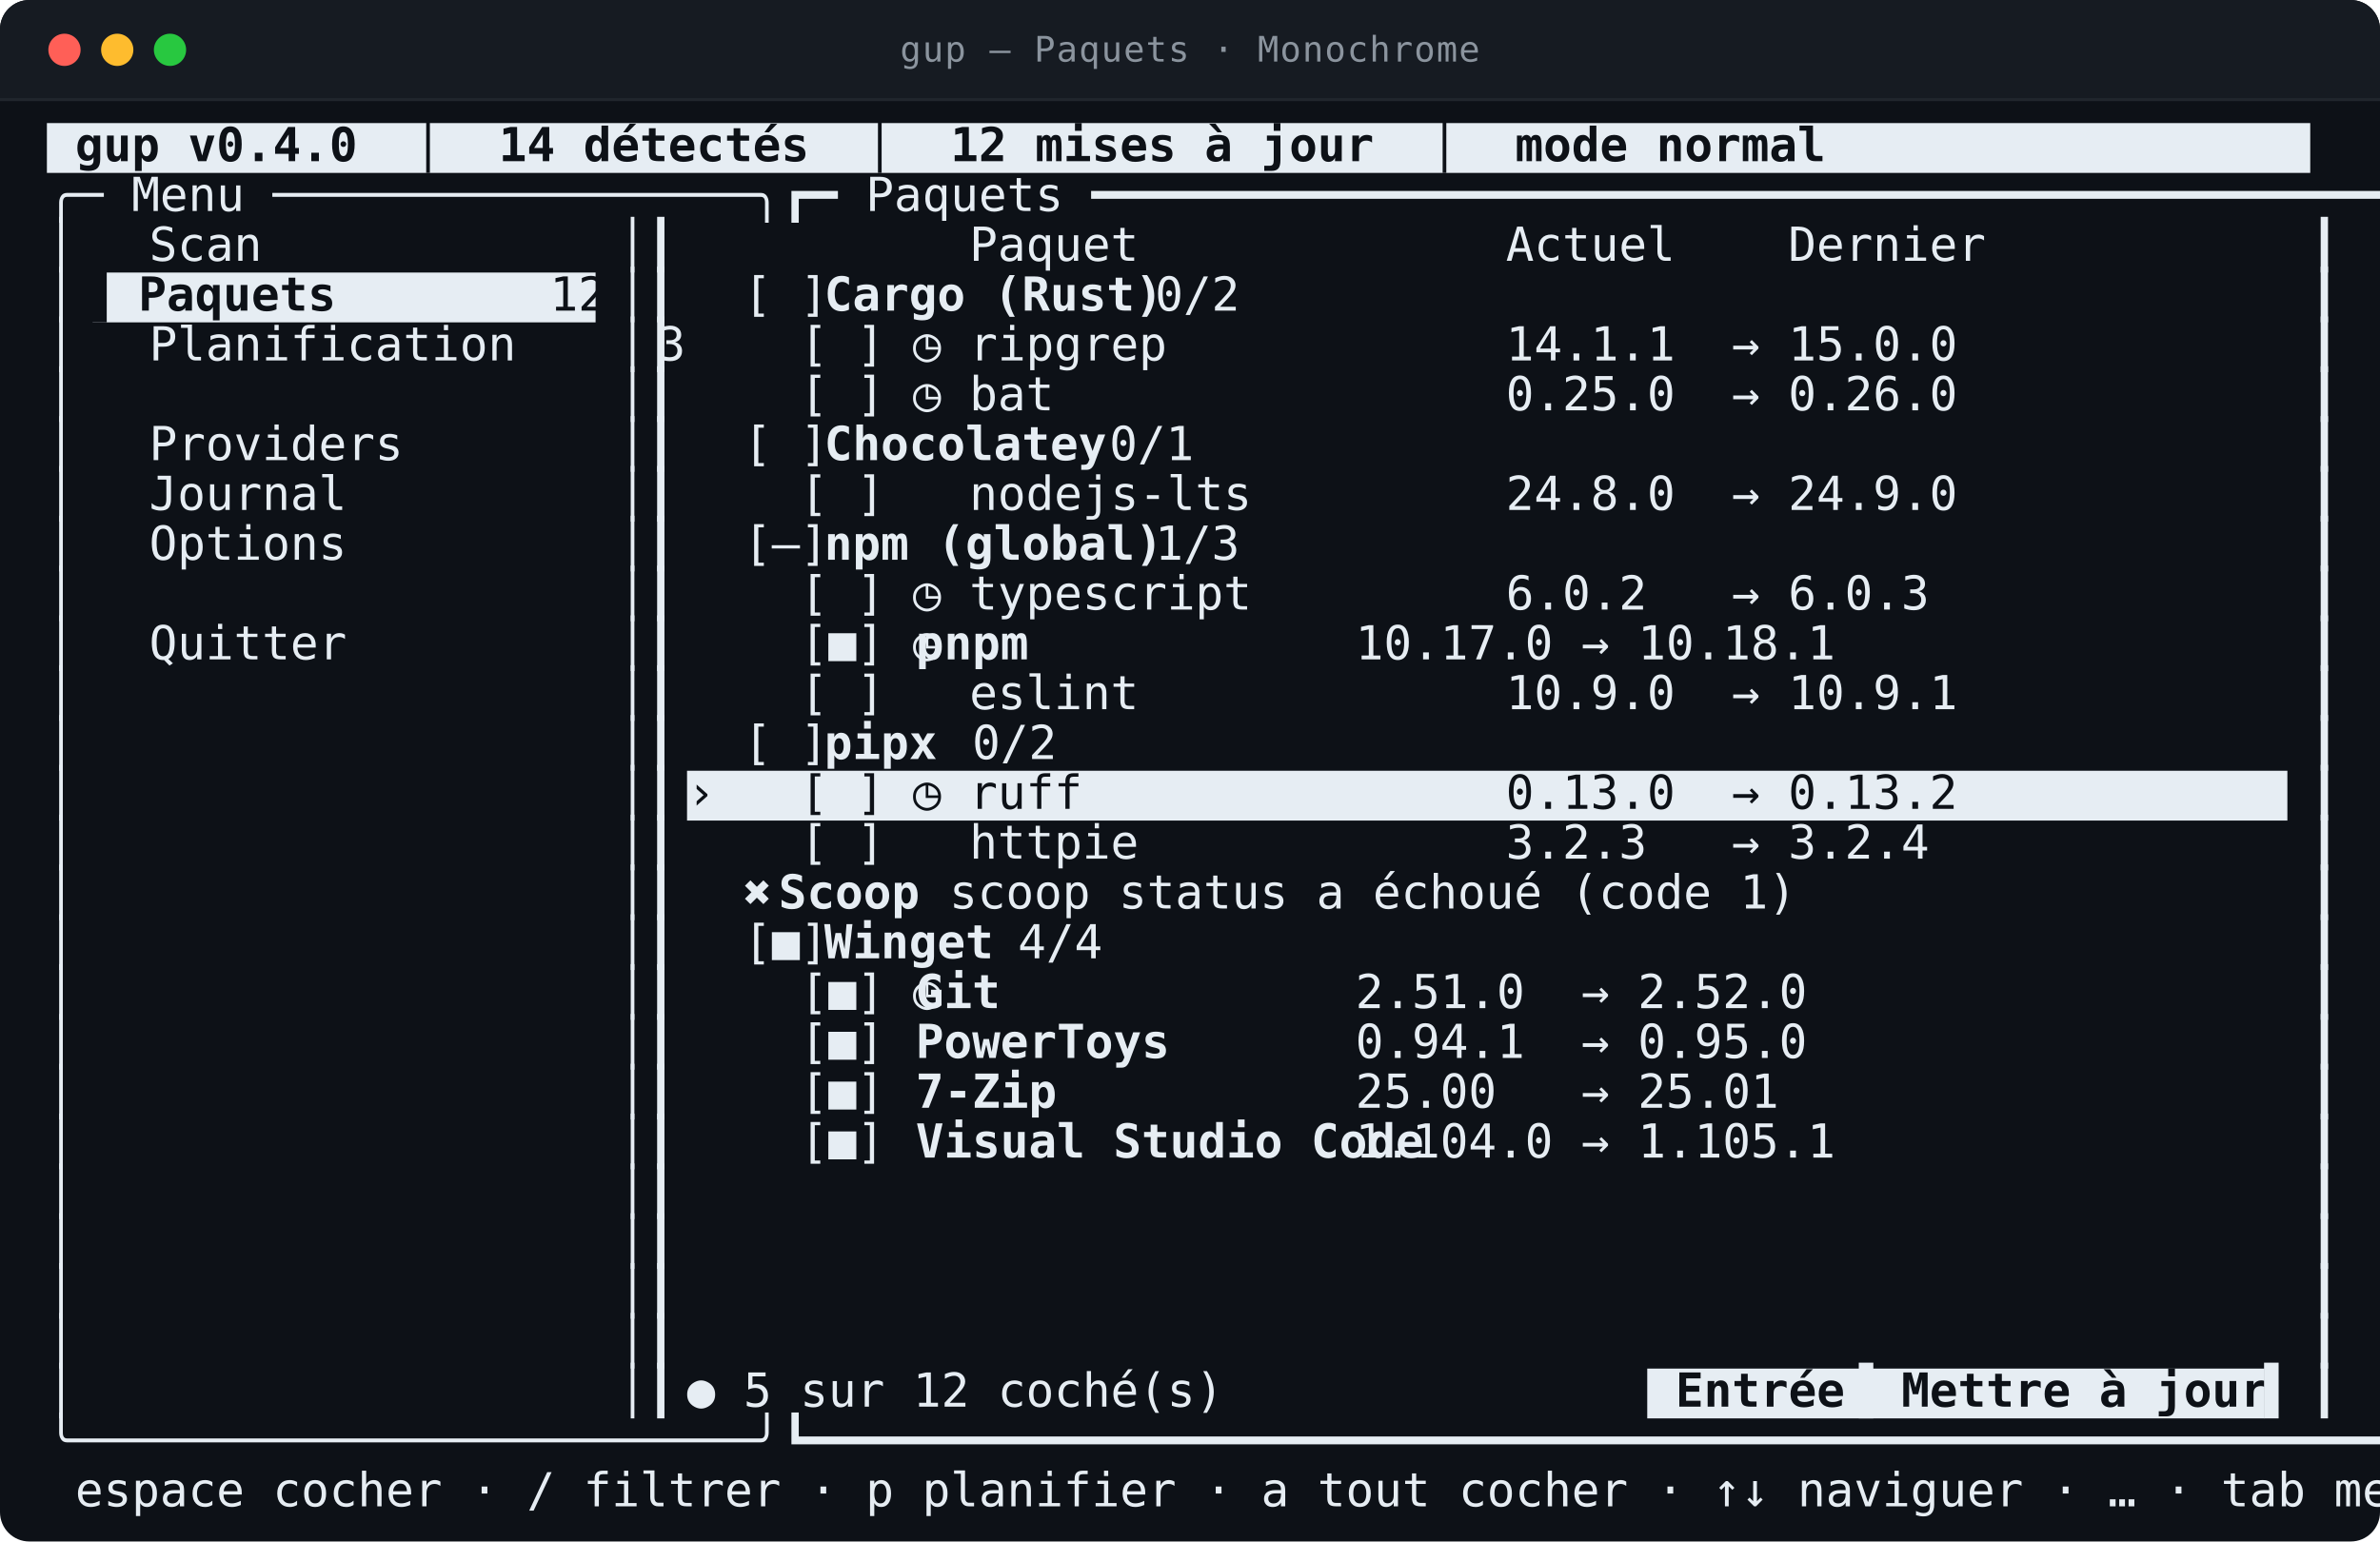
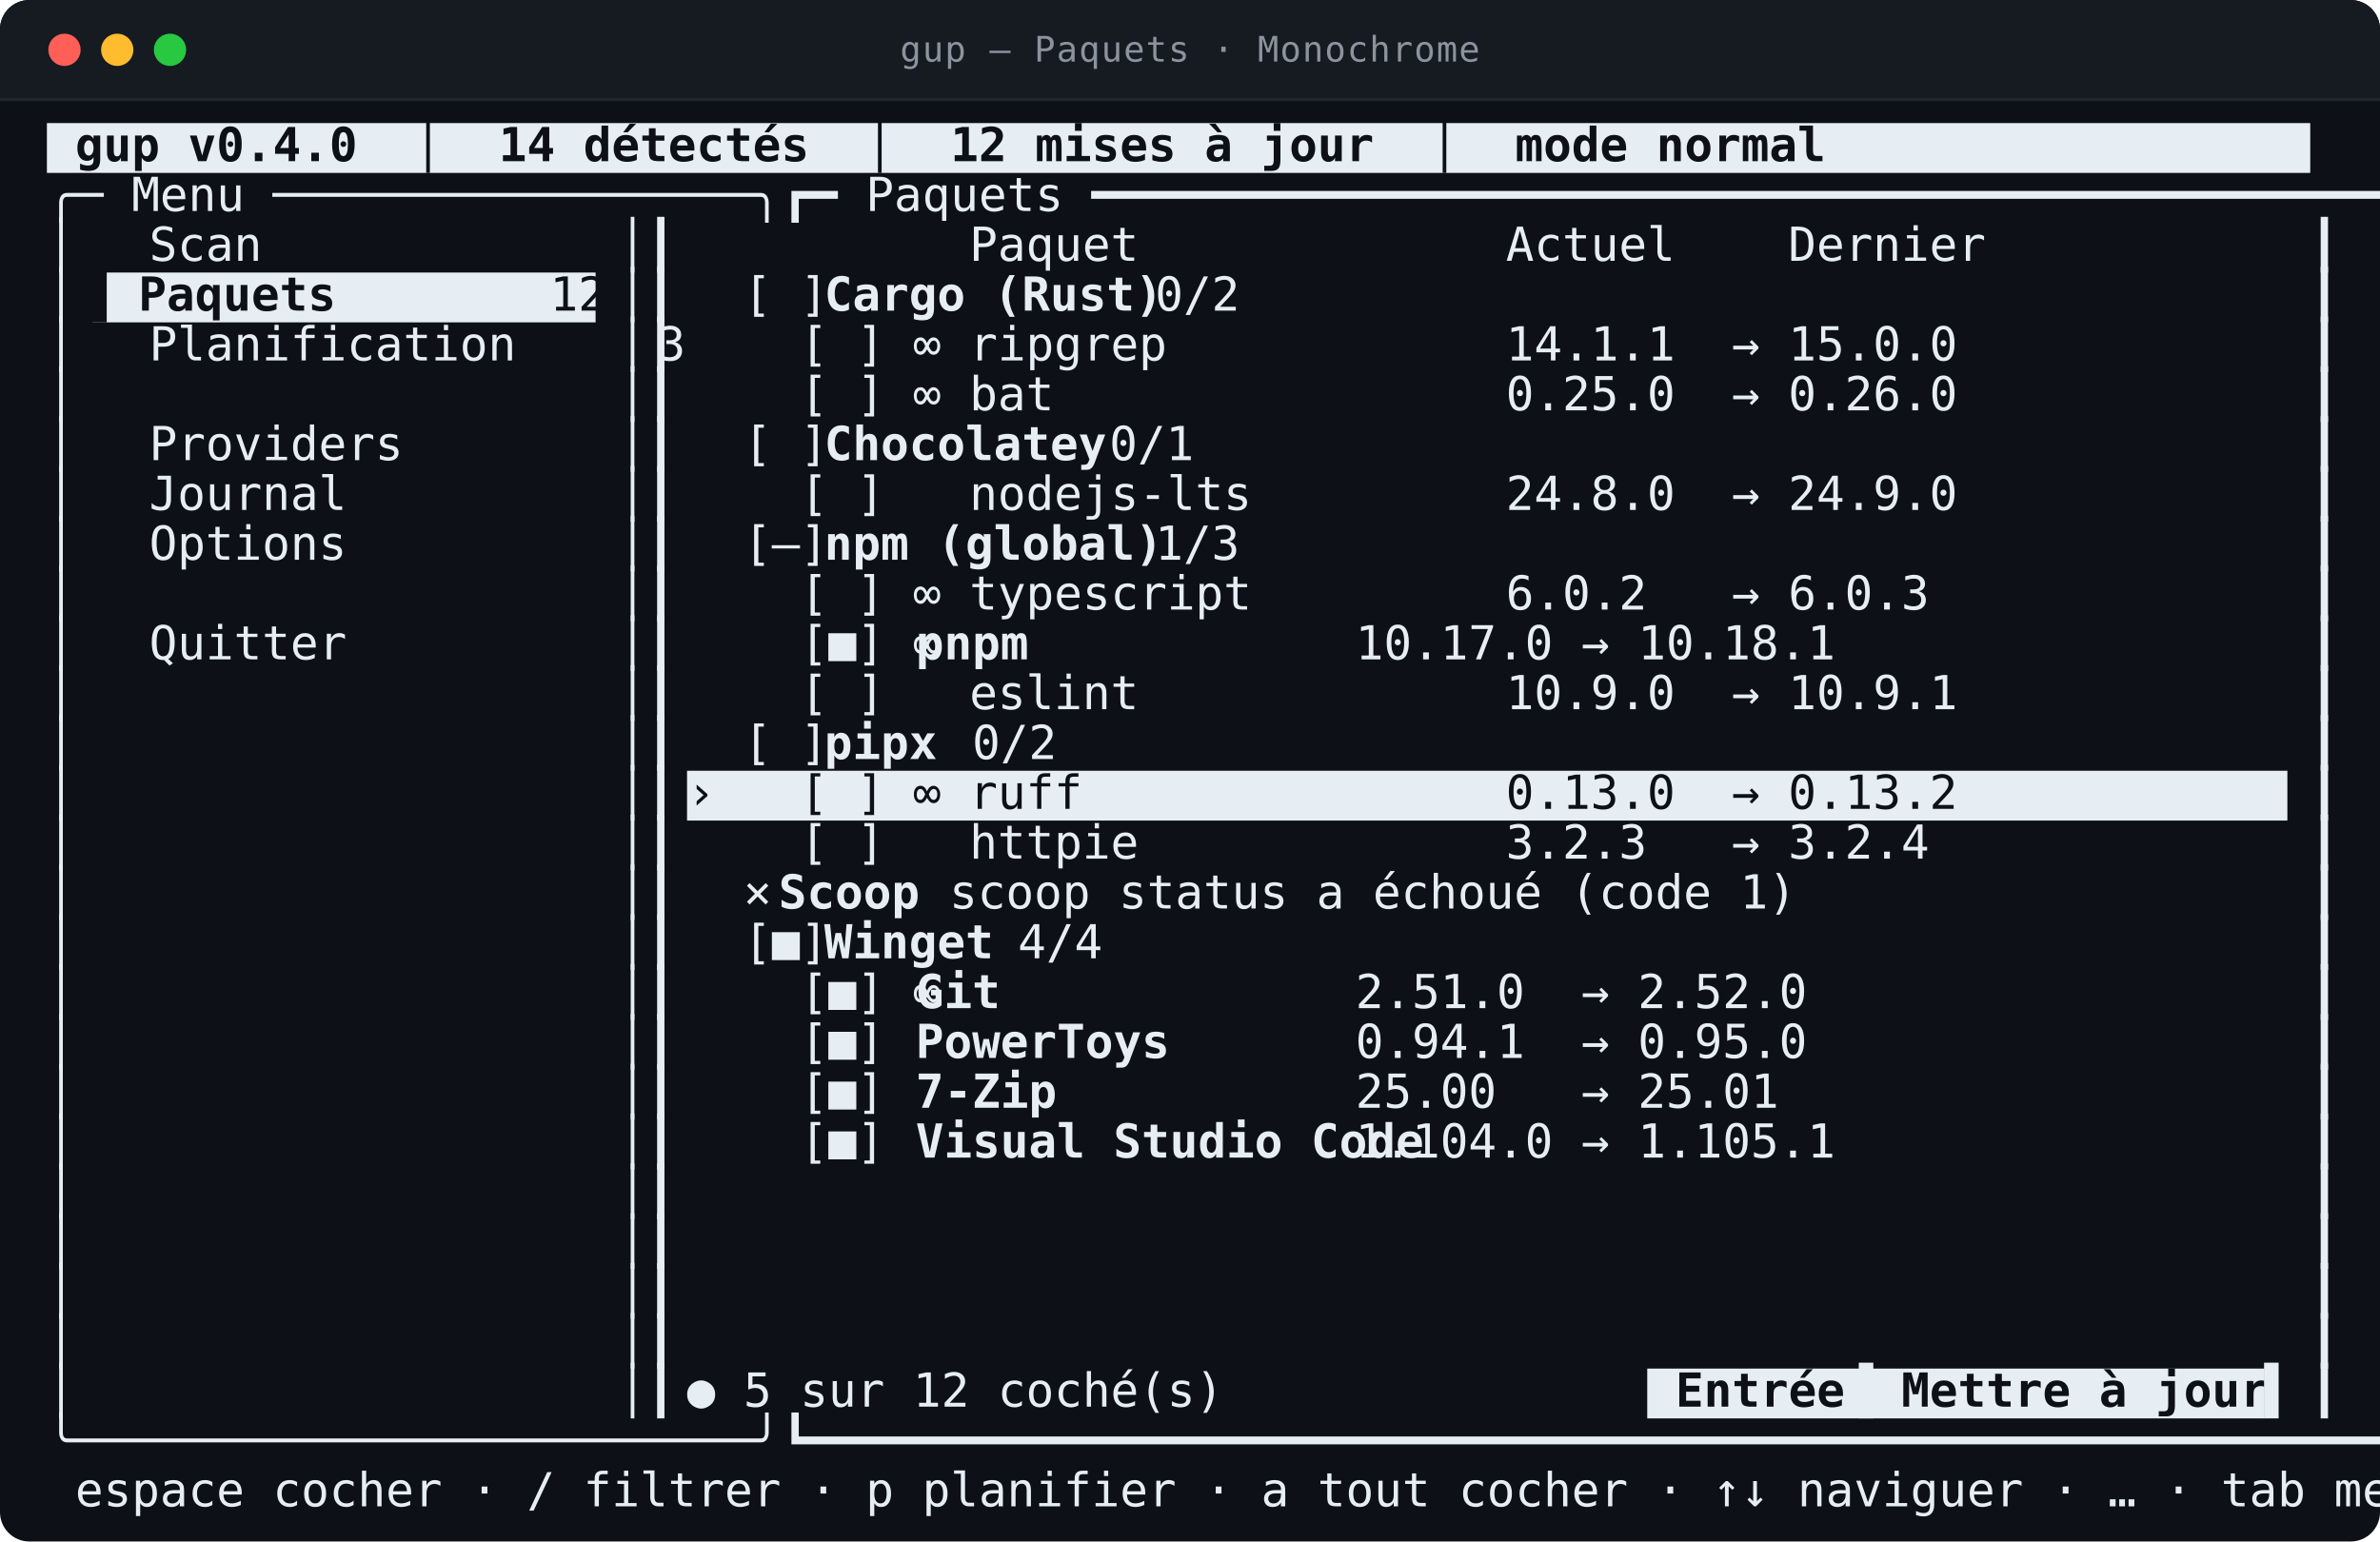
<svg xmlns="http://www.w3.org/2000/svg" viewBox="0 0 812.0 526.0" width="812.0" height="526.0" role="img" aria-labelledby="t d">
  <style>
text{font-family:ui-monospace,SFMono-Regular,"SF Mono",Menlo,Consolas,"DejaVu Sans Mono",monospace;font-size:16px}
.t{font-size:12px;letter-spacing:.4px;fill:#8b949e}
.b{font-weight:700}
.i{font-style:italic}
.u{text-decoration:underline}
.s{text-decoration:line-through}
.us{text-decoration:underline line-through}
.d{opacity:0.62}
.c0{fill:#e6edf3}
.c1{fill:#0d1117}
</style>
  <rect y="0.0" width="812.0" height="526.0" rx="10.0" fill="#0d1117" />
  <rect y="0.0" width="812.0" height="34.0" rx="10.0" fill="#161b22" />
  <rect y="24.0" width="812.0" height="10.0" fill="#161b22" />
  <line x1="0.0" y1="34.0" x2="812.0" y2="34.0" stroke="#21262d" />
  <circle cx="22.0" cy="17.0" r="5.5" fill="#ff5f57" />
  <circle cx="40.0" cy="17.0" r="5.5" fill="#febc2e" />
  <circle cx="58.0" cy="17.0" r="5.5" fill="#28c840" />
  <text class="t" x="406.0" y="21.0" text-anchor="middle">gup — Paquets · Monochrome</text>
  <rect class="c0" x="16.0" y="42.0" width="772.2" height="17.0" />
  <rect class="c0" x="31.6" y="93.0" width="171.6" height="17.0" />
  <rect class="c0" x="234.4" y="263.0" width="546.0" height="17.0" />
  <rect class="c0" x="562.0" y="467.0" width="210.6" height="17.0" />
  <text class="c1 b" x="16.0" y="55.0" textLength="772.2" lengthAdjust="spacingAndGlyphs" xml:space="preserve"> gup v0.4.0  │  14 détectés  │  12 mises à jour  │  mode normal                                    </text>
  <text class="c0" x="16.0" y="72.0" textLength="780.0" lengthAdjust="spacingAndGlyphs" xml:space="preserve">╭─ Menu ─────────────────╮┏━ Paquets ━━━━━━━━━━━━━━━━━━━━━━━━━━━━━━━━━━━━━━━━━━━━━━━━━━━━━━━━━━━━━━┓</text>
  <text class="c0" x="16.0" y="89.0" textLength="7.8" lengthAdjust="spacingAndGlyphs" xml:space="preserve">│</text>
  <text class="c0" x="31.6" y="89.0" textLength="156.0" lengthAdjust="spacingAndGlyphs" xml:space="preserve">  Scan              </text>
  <text class="c0" x="211.0" y="89.0" textLength="15.6" lengthAdjust="spacingAndGlyphs" xml:space="preserve">│┃</text>
  <text class="c0" x="234.4" y="89.0" textLength="366.6" lengthAdjust="spacingAndGlyphs" xml:space="preserve">          Paquet             Actuel    Dernier </text>
  <text class="c0" x="788.2" y="89.0" textLength="7.8" lengthAdjust="spacingAndGlyphs" xml:space="preserve">┃</text>
  <text class="c0" x="16.0" y="106.0" textLength="7.8" lengthAdjust="spacingAndGlyphs" xml:space="preserve">│</text>
  <text class="c1" x="31.6" y="106.0" textLength="15.6" lengthAdjust="spacingAndGlyphs" xml:space="preserve">▌ </text>
  <text class="c1 b" x="47.2" y="106.0" textLength="140.4" lengthAdjust="spacingAndGlyphs" xml:space="preserve">Paquets           </text>
  <text class="c1" x="187.6" y="106.0" textLength="15.6" lengthAdjust="spacingAndGlyphs" xml:space="preserve">12</text>
  <text class="c0" x="211.0" y="106.0" textLength="15.6" lengthAdjust="spacingAndGlyphs" xml:space="preserve">│┃</text>
  <text class="c0" x="234.4" y="106.0" textLength="46.8" lengthAdjust="spacingAndGlyphs" xml:space="preserve">  [ ] </text>
  <text class="c0 b" x="281.2" y="106.0" textLength="93.6" lengthAdjust="spacingAndGlyphs" xml:space="preserve">Cargo (Rust)</text>
  <text class="c0" x="374.8" y="106.0" textLength="39.0" lengthAdjust="spacingAndGlyphs" xml:space="preserve">  0/2</text>
  <text class="c0" x="788.2" y="106.0" textLength="7.8" lengthAdjust="spacingAndGlyphs" xml:space="preserve">┃</text>
  <text class="c0" x="16.0" y="123.0" textLength="7.8" lengthAdjust="spacingAndGlyphs" xml:space="preserve">│</text>
  <text class="c0" x="31.6" y="123.0" textLength="163.8" lengthAdjust="spacingAndGlyphs" xml:space="preserve">  Planification     3</text>
  <text class="c0" x="211.0" y="123.0" textLength="15.6" lengthAdjust="spacingAndGlyphs" xml:space="preserve">│┃</text>
-   <text class="c0" x="234.4" y="123.0" textLength="358.8" lengthAdjust="spacingAndGlyphs" xml:space="preserve">    [ ] ◷ ripgrep            14.1.1  → 15.0.0 </text>
+   <text class="c0" x="234.4" y="123.0" textLength="358.8" lengthAdjust="spacingAndGlyphs" xml:space="preserve">    [ ] ∞ ripgrep            14.1.1  → 15.0.0 </text>
  <text class="c0" x="788.2" y="123.0" textLength="7.8" lengthAdjust="spacingAndGlyphs" xml:space="preserve">┃</text>
  <text class="c0" x="16.0" y="140.0" textLength="7.8" lengthAdjust="spacingAndGlyphs" xml:space="preserve">│</text>
  <text class="c0" x="211.0" y="140.0" textLength="15.6" lengthAdjust="spacingAndGlyphs" xml:space="preserve">│┃</text>
-   <text class="c0" x="234.4" y="140.0" textLength="358.8" lengthAdjust="spacingAndGlyphs" xml:space="preserve">    [ ] ◷ bat                0.25.0  → 0.26.0 </text>
+   <text class="c0" x="234.4" y="140.0" textLength="358.8" lengthAdjust="spacingAndGlyphs" xml:space="preserve">    [ ] ∞ bat                0.25.0  → 0.26.0 </text>
  <text class="c0" x="788.2" y="140.0" textLength="7.8" lengthAdjust="spacingAndGlyphs" xml:space="preserve">┃</text>
  <text class="c0" x="16.0" y="157.0" textLength="7.8" lengthAdjust="spacingAndGlyphs" xml:space="preserve">│</text>
  <text class="c0" x="31.6" y="157.0" textLength="156.0" lengthAdjust="spacingAndGlyphs" xml:space="preserve">  Providers         </text>
  <text class="c0" x="211.0" y="157.0" textLength="15.6" lengthAdjust="spacingAndGlyphs" xml:space="preserve">│┃</text>
  <text class="c0" x="234.4" y="157.0" textLength="46.8" lengthAdjust="spacingAndGlyphs" xml:space="preserve">  [ ] </text>
  <text class="c0 b" x="281.2" y="157.0" textLength="78.0" lengthAdjust="spacingAndGlyphs" xml:space="preserve">Chocolatey</text>
  <text class="c0" x="359.2" y="157.0" textLength="39.0" lengthAdjust="spacingAndGlyphs" xml:space="preserve">  0/1</text>
  <text class="c0" x="788.2" y="157.0" textLength="7.8" lengthAdjust="spacingAndGlyphs" xml:space="preserve">┃</text>
  <text class="c0" x="16.0" y="174.0" textLength="7.8" lengthAdjust="spacingAndGlyphs" xml:space="preserve">│</text>
  <text class="c0" x="31.6" y="174.0" textLength="156.0" lengthAdjust="spacingAndGlyphs" xml:space="preserve">  Journal           </text>
  <text class="c0" x="211.0" y="174.0" textLength="15.6" lengthAdjust="spacingAndGlyphs" xml:space="preserve">│┃</text>
  <text class="c0" x="234.4" y="174.0" textLength="358.8" lengthAdjust="spacingAndGlyphs" xml:space="preserve">    [ ]   nodejs-lts         24.8.0  → 24.9.0 </text>
  <text class="c0" x="788.2" y="174.0" textLength="7.8" lengthAdjust="spacingAndGlyphs" xml:space="preserve">┃</text>
  <text class="c0" x="16.0" y="191.0" textLength="7.8" lengthAdjust="spacingAndGlyphs" xml:space="preserve">│</text>
  <text class="c0" x="31.6" y="191.0" textLength="156.0" lengthAdjust="spacingAndGlyphs" xml:space="preserve">  Options           </text>
  <text class="c0" x="211.0" y="191.0" textLength="15.6" lengthAdjust="spacingAndGlyphs" xml:space="preserve">│┃</text>
  <text class="c0" x="234.4" y="191.0" textLength="46.8" lengthAdjust="spacingAndGlyphs" xml:space="preserve">  [–] </text>
  <text class="c0 b" x="281.2" y="191.0" textLength="93.6" lengthAdjust="spacingAndGlyphs" xml:space="preserve">npm (global)</text>
  <text class="c0" x="374.8" y="191.0" textLength="39.0" lengthAdjust="spacingAndGlyphs" xml:space="preserve">  1/3</text>
  <text class="c0" x="788.2" y="191.0" textLength="7.8" lengthAdjust="spacingAndGlyphs" xml:space="preserve">┃</text>
  <text class="c0" x="16.0" y="208.0" textLength="7.8" lengthAdjust="spacingAndGlyphs" xml:space="preserve">│</text>
  <text class="c0" x="211.0" y="208.0" textLength="15.6" lengthAdjust="spacingAndGlyphs" xml:space="preserve">│┃</text>
-   <text class="c0" x="234.4" y="208.0" textLength="358.8" lengthAdjust="spacingAndGlyphs" xml:space="preserve">    [ ] ◷ typescript         6.0.2   → 6.0.3  </text>
+   <text class="c0" x="234.4" y="208.0" textLength="358.8" lengthAdjust="spacingAndGlyphs" xml:space="preserve">    [ ] ∞ typescript         6.0.2   → 6.0.3  </text>
  <text class="c0" x="788.2" y="208.0" textLength="7.8" lengthAdjust="spacingAndGlyphs" xml:space="preserve">┃</text>
  <text class="c0" x="16.0" y="225.0" textLength="7.8" lengthAdjust="spacingAndGlyphs" xml:space="preserve">│</text>
  <text class="c0" x="31.6" y="225.0" textLength="156.0" lengthAdjust="spacingAndGlyphs" xml:space="preserve">  Quitter           </text>
  <text class="c0" x="211.0" y="225.0" textLength="15.6" lengthAdjust="spacingAndGlyphs" xml:space="preserve">│┃</text>
-   <text class="c0" x="234.4" y="225.0" textLength="78.0" lengthAdjust="spacingAndGlyphs" xml:space="preserve">    [■] ◷ </text>
+   <text class="c0" x="234.4" y="225.0" textLength="78.0" lengthAdjust="spacingAndGlyphs" xml:space="preserve">    [■] ∞ </text>
  <text class="c0 b" x="312.4" y="225.0" textLength="140.4" lengthAdjust="spacingAndGlyphs" xml:space="preserve">pnpm              </text>
  <text class="c0" x="452.8" y="225.0" textLength="140.4" lengthAdjust="spacingAndGlyphs" xml:space="preserve"> 10.17.0 → 10.18.1</text>
  <text class="c0" x="788.2" y="225.0" textLength="7.8" lengthAdjust="spacingAndGlyphs" xml:space="preserve">┃</text>
  <text class="c0" x="16.0" y="242.0" textLength="7.8" lengthAdjust="spacingAndGlyphs" xml:space="preserve">│</text>
  <text class="c0" x="211.0" y="242.0" textLength="15.6" lengthAdjust="spacingAndGlyphs" xml:space="preserve">│┃</text>
  <text class="c0" x="234.4" y="242.0" textLength="358.8" lengthAdjust="spacingAndGlyphs" xml:space="preserve">    [ ]   eslint             10.9.0  → 10.9.1 </text>
  <text class="c0" x="788.2" y="242.0" textLength="7.8" lengthAdjust="spacingAndGlyphs" xml:space="preserve">┃</text>
  <text class="c0" x="16.0" y="259.0" textLength="7.8" lengthAdjust="spacingAndGlyphs" xml:space="preserve">│</text>
  <text class="c0" x="211.0" y="259.0" textLength="15.6" lengthAdjust="spacingAndGlyphs" xml:space="preserve">│┃</text>
  <text class="c0" x="234.4" y="259.0" textLength="46.8" lengthAdjust="spacingAndGlyphs" xml:space="preserve">  [ ] </text>
  <text class="c0 b" x="281.2" y="259.0" textLength="31.2" lengthAdjust="spacingAndGlyphs" xml:space="preserve">pipx</text>
  <text class="c0" x="312.4" y="259.0" textLength="39.0" lengthAdjust="spacingAndGlyphs" xml:space="preserve">  0/2</text>
  <text class="c0" x="788.2" y="259.0" textLength="7.8" lengthAdjust="spacingAndGlyphs" xml:space="preserve">┃</text>
  <text class="c0" x="16.0" y="276.0" textLength="7.8" lengthAdjust="spacingAndGlyphs" xml:space="preserve">│</text>
  <text class="c0" x="211.0" y="276.0" textLength="15.6" lengthAdjust="spacingAndGlyphs" xml:space="preserve">│┃</text>
-   <text class="c1" x="234.4" y="276.0" textLength="546.0" lengthAdjust="spacingAndGlyphs" xml:space="preserve">›   [ ] ◷ ruff               0.13.0  → 0.13.2                         </text>
+   <text class="c1" x="234.4" y="276.0" textLength="546.0" lengthAdjust="spacingAndGlyphs" xml:space="preserve">›   [ ] ∞ ruff               0.13.0  → 0.13.2                         </text>
  <text class="c0" x="788.2" y="276.0" textLength="7.8" lengthAdjust="spacingAndGlyphs" xml:space="preserve">┃</text>
  <text class="c0" x="16.0" y="293.0" textLength="7.8" lengthAdjust="spacingAndGlyphs" xml:space="preserve">│</text>
  <text class="c0" x="211.0" y="293.0" textLength="15.6" lengthAdjust="spacingAndGlyphs" xml:space="preserve">│┃</text>
  <text class="c0" x="234.4" y="293.0" textLength="358.8" lengthAdjust="spacingAndGlyphs" xml:space="preserve">    [ ]   httpie             3.2.3   → 3.2.4  </text>
  <text class="c0" x="788.2" y="293.0" textLength="7.8" lengthAdjust="spacingAndGlyphs" xml:space="preserve">┃</text>
  <text class="c0" x="16.0" y="310.0" textLength="7.8" lengthAdjust="spacingAndGlyphs" xml:space="preserve">│</text>
  <text class="c0" x="211.0" y="310.0" textLength="15.6" lengthAdjust="spacingAndGlyphs" xml:space="preserve">│┃</text>
-   <text class="c0" x="234.4" y="310.0" textLength="31.2" lengthAdjust="spacingAndGlyphs" xml:space="preserve">  ✖ </text>
+   <text class="c0" x="234.4" y="310.0" textLength="31.2" lengthAdjust="spacingAndGlyphs" xml:space="preserve">  × </text>
  <text class="c0 b" x="265.6" y="310.0" textLength="39.0" lengthAdjust="spacingAndGlyphs" xml:space="preserve">Scoop</text>
  <text class="c0" x="304.6" y="310.0" textLength="249.6" lengthAdjust="spacingAndGlyphs" xml:space="preserve">  scoop status a échoué (code 1)</text>
  <text class="c0" x="788.2" y="310.0" textLength="7.8" lengthAdjust="spacingAndGlyphs" xml:space="preserve">┃</text>
  <text class="c0" x="16.0" y="327.0" textLength="7.8" lengthAdjust="spacingAndGlyphs" xml:space="preserve">│</text>
  <text class="c0" x="211.0" y="327.0" textLength="15.6" lengthAdjust="spacingAndGlyphs" xml:space="preserve">│┃</text>
  <text class="c0" x="234.4" y="327.0" textLength="46.8" lengthAdjust="spacingAndGlyphs" xml:space="preserve">  [■] </text>
  <text class="c0 b" x="281.2" y="327.0" textLength="46.8" lengthAdjust="spacingAndGlyphs" xml:space="preserve">Winget</text>
  <text class="c0" x="328.0" y="327.0" textLength="39.0" lengthAdjust="spacingAndGlyphs" xml:space="preserve">  4/4</text>
  <text class="c0" x="788.2" y="327.0" textLength="7.8" lengthAdjust="spacingAndGlyphs" xml:space="preserve">┃</text>
  <text class="c0" x="16.0" y="344.0" textLength="7.8" lengthAdjust="spacingAndGlyphs" xml:space="preserve">│</text>
  <text class="c0" x="211.0" y="344.0" textLength="15.6" lengthAdjust="spacingAndGlyphs" xml:space="preserve">│┃</text>
-   <text class="c0" x="234.4" y="344.0" textLength="78.0" lengthAdjust="spacingAndGlyphs" xml:space="preserve">    [■] ◷ </text>
+   <text class="c0" x="234.4" y="344.0" textLength="78.0" lengthAdjust="spacingAndGlyphs" xml:space="preserve">    [■] ∞ </text>
  <text class="c0 b" x="312.4" y="344.0" textLength="140.4" lengthAdjust="spacingAndGlyphs" xml:space="preserve">Git               </text>
  <text class="c0" x="452.8" y="344.0" textLength="140.4" lengthAdjust="spacingAndGlyphs" xml:space="preserve"> 2.51.0  → 2.52.0 </text>
  <text class="c0" x="788.2" y="344.0" textLength="7.8" lengthAdjust="spacingAndGlyphs" xml:space="preserve">┃</text>
  <text class="c0" x="16.0" y="361.0" textLength="7.8" lengthAdjust="spacingAndGlyphs" xml:space="preserve">│</text>
  <text class="c0" x="211.0" y="361.0" textLength="15.6" lengthAdjust="spacingAndGlyphs" xml:space="preserve">│┃</text>
  <text class="c0" x="234.4" y="361.0" textLength="78.0" lengthAdjust="spacingAndGlyphs" xml:space="preserve">    [■]   </text>
  <text class="c0 b" x="312.4" y="361.0" textLength="140.4" lengthAdjust="spacingAndGlyphs" xml:space="preserve">PowerToys         </text>
  <text class="c0" x="452.8" y="361.0" textLength="140.4" lengthAdjust="spacingAndGlyphs" xml:space="preserve"> 0.94.1  → 0.95.0 </text>
  <text class="c0" x="788.2" y="361.0" textLength="7.8" lengthAdjust="spacingAndGlyphs" xml:space="preserve">┃</text>
  <text class="c0" x="16.0" y="378.0" textLength="7.8" lengthAdjust="spacingAndGlyphs" xml:space="preserve">│</text>
  <text class="c0" x="211.0" y="378.0" textLength="15.6" lengthAdjust="spacingAndGlyphs" xml:space="preserve">│┃</text>
  <text class="c0" x="234.4" y="378.0" textLength="78.0" lengthAdjust="spacingAndGlyphs" xml:space="preserve">    [■]   </text>
  <text class="c0 b" x="312.4" y="378.0" textLength="140.4" lengthAdjust="spacingAndGlyphs" xml:space="preserve">7-Zip             </text>
  <text class="c0" x="452.8" y="378.0" textLength="140.4" lengthAdjust="spacingAndGlyphs" xml:space="preserve"> 25.00   → 25.01  </text>
  <text class="c0" x="788.2" y="378.0" textLength="7.8" lengthAdjust="spacingAndGlyphs" xml:space="preserve">┃</text>
  <text class="c0" x="16.0" y="395.0" textLength="7.8" lengthAdjust="spacingAndGlyphs" xml:space="preserve">│</text>
  <text class="c0" x="211.0" y="395.0" textLength="15.6" lengthAdjust="spacingAndGlyphs" xml:space="preserve">│┃</text>
  <text class="c0" x="234.4" y="395.0" textLength="78.0" lengthAdjust="spacingAndGlyphs" xml:space="preserve">    [■]   </text>
  <text class="c0 b" x="312.4" y="395.0" textLength="140.4" lengthAdjust="spacingAndGlyphs" xml:space="preserve">Visual Studio Code</text>
  <text class="c0" x="452.8" y="395.0" textLength="140.4" lengthAdjust="spacingAndGlyphs" xml:space="preserve"> 1.104.0 → 1.105.1</text>
  <text class="c0" x="788.2" y="395.0" textLength="7.8" lengthAdjust="spacingAndGlyphs" xml:space="preserve">┃</text>
  <text class="c0" x="16.0" y="412.0" textLength="7.8" lengthAdjust="spacingAndGlyphs" xml:space="preserve">│</text>
  <text class="c0" x="211.0" y="412.0" textLength="15.6" lengthAdjust="spacingAndGlyphs" xml:space="preserve">│┃</text>
  <text class="c0" x="788.2" y="412.0" textLength="7.8" lengthAdjust="spacingAndGlyphs" xml:space="preserve">┃</text>
  <text class="c0" x="16.0" y="429.0" textLength="7.8" lengthAdjust="spacingAndGlyphs" xml:space="preserve">│</text>
  <text class="c0" x="211.0" y="429.0" textLength="15.6" lengthAdjust="spacingAndGlyphs" xml:space="preserve">│┃</text>
  <text class="c0" x="788.2" y="429.0" textLength="7.8" lengthAdjust="spacingAndGlyphs" xml:space="preserve">┃</text>
  <text class="c0" x="16.0" y="446.0" textLength="7.8" lengthAdjust="spacingAndGlyphs" xml:space="preserve">│</text>
  <text class="c0" x="211.0" y="446.0" textLength="15.6" lengthAdjust="spacingAndGlyphs" xml:space="preserve">│┃</text>
  <text class="c0" x="788.2" y="446.0" textLength="7.8" lengthAdjust="spacingAndGlyphs" xml:space="preserve">┃</text>
  <text class="c0" x="16.0" y="463.0" textLength="7.8" lengthAdjust="spacingAndGlyphs" xml:space="preserve">│</text>
  <text class="c0" x="211.0" y="463.0" textLength="15.6" lengthAdjust="spacingAndGlyphs" xml:space="preserve">│┃</text>
  <text class="c0" x="788.2" y="463.0" textLength="7.8" lengthAdjust="spacingAndGlyphs" xml:space="preserve">┃</text>
  <text class="c0" x="16.0" y="480.0" textLength="7.8" lengthAdjust="spacingAndGlyphs" xml:space="preserve">│</text>
  <text class="c0" x="211.0" y="480.0" textLength="15.6" lengthAdjust="spacingAndGlyphs" xml:space="preserve">│┃</text>
  <text class="c0" x="234.4" y="480.0" textLength="327.6" lengthAdjust="spacingAndGlyphs" xml:space="preserve">● 5 sur 12 coché(s)                      ▐</text>
  <text class="c1 b" x="562.0" y="480.0" textLength="210.6" lengthAdjust="spacingAndGlyphs" xml:space="preserve"> Entrée  Mettre à jour (5) </text>
  <text class="c0" x="772.6" y="480.0" textLength="7.8" lengthAdjust="spacingAndGlyphs" xml:space="preserve">▌</text>
  <text class="c0" x="788.2" y="480.0" textLength="7.8" lengthAdjust="spacingAndGlyphs" xml:space="preserve">┃</text>
  <text class="c0" x="16.0" y="497.0" textLength="780.0" lengthAdjust="spacingAndGlyphs" xml:space="preserve">╰────────────────────────╯┗━━━━━━━━━━━━━━━━━━━━━━━━━━━━━━━━━━━━━━━━━━━━━━━━━━━━━━━━━━━━━━━━━━━━━━━━┛</text>
  <text class="c0" x="16.0" y="514.0" textLength="756.6" lengthAdjust="spacingAndGlyphs" xml:space="preserve"> espace cocher · / filtrer · p planifier · a tout cocher · ↑↓ naviguer · … · tab menu · q quitter</text>
</svg>
